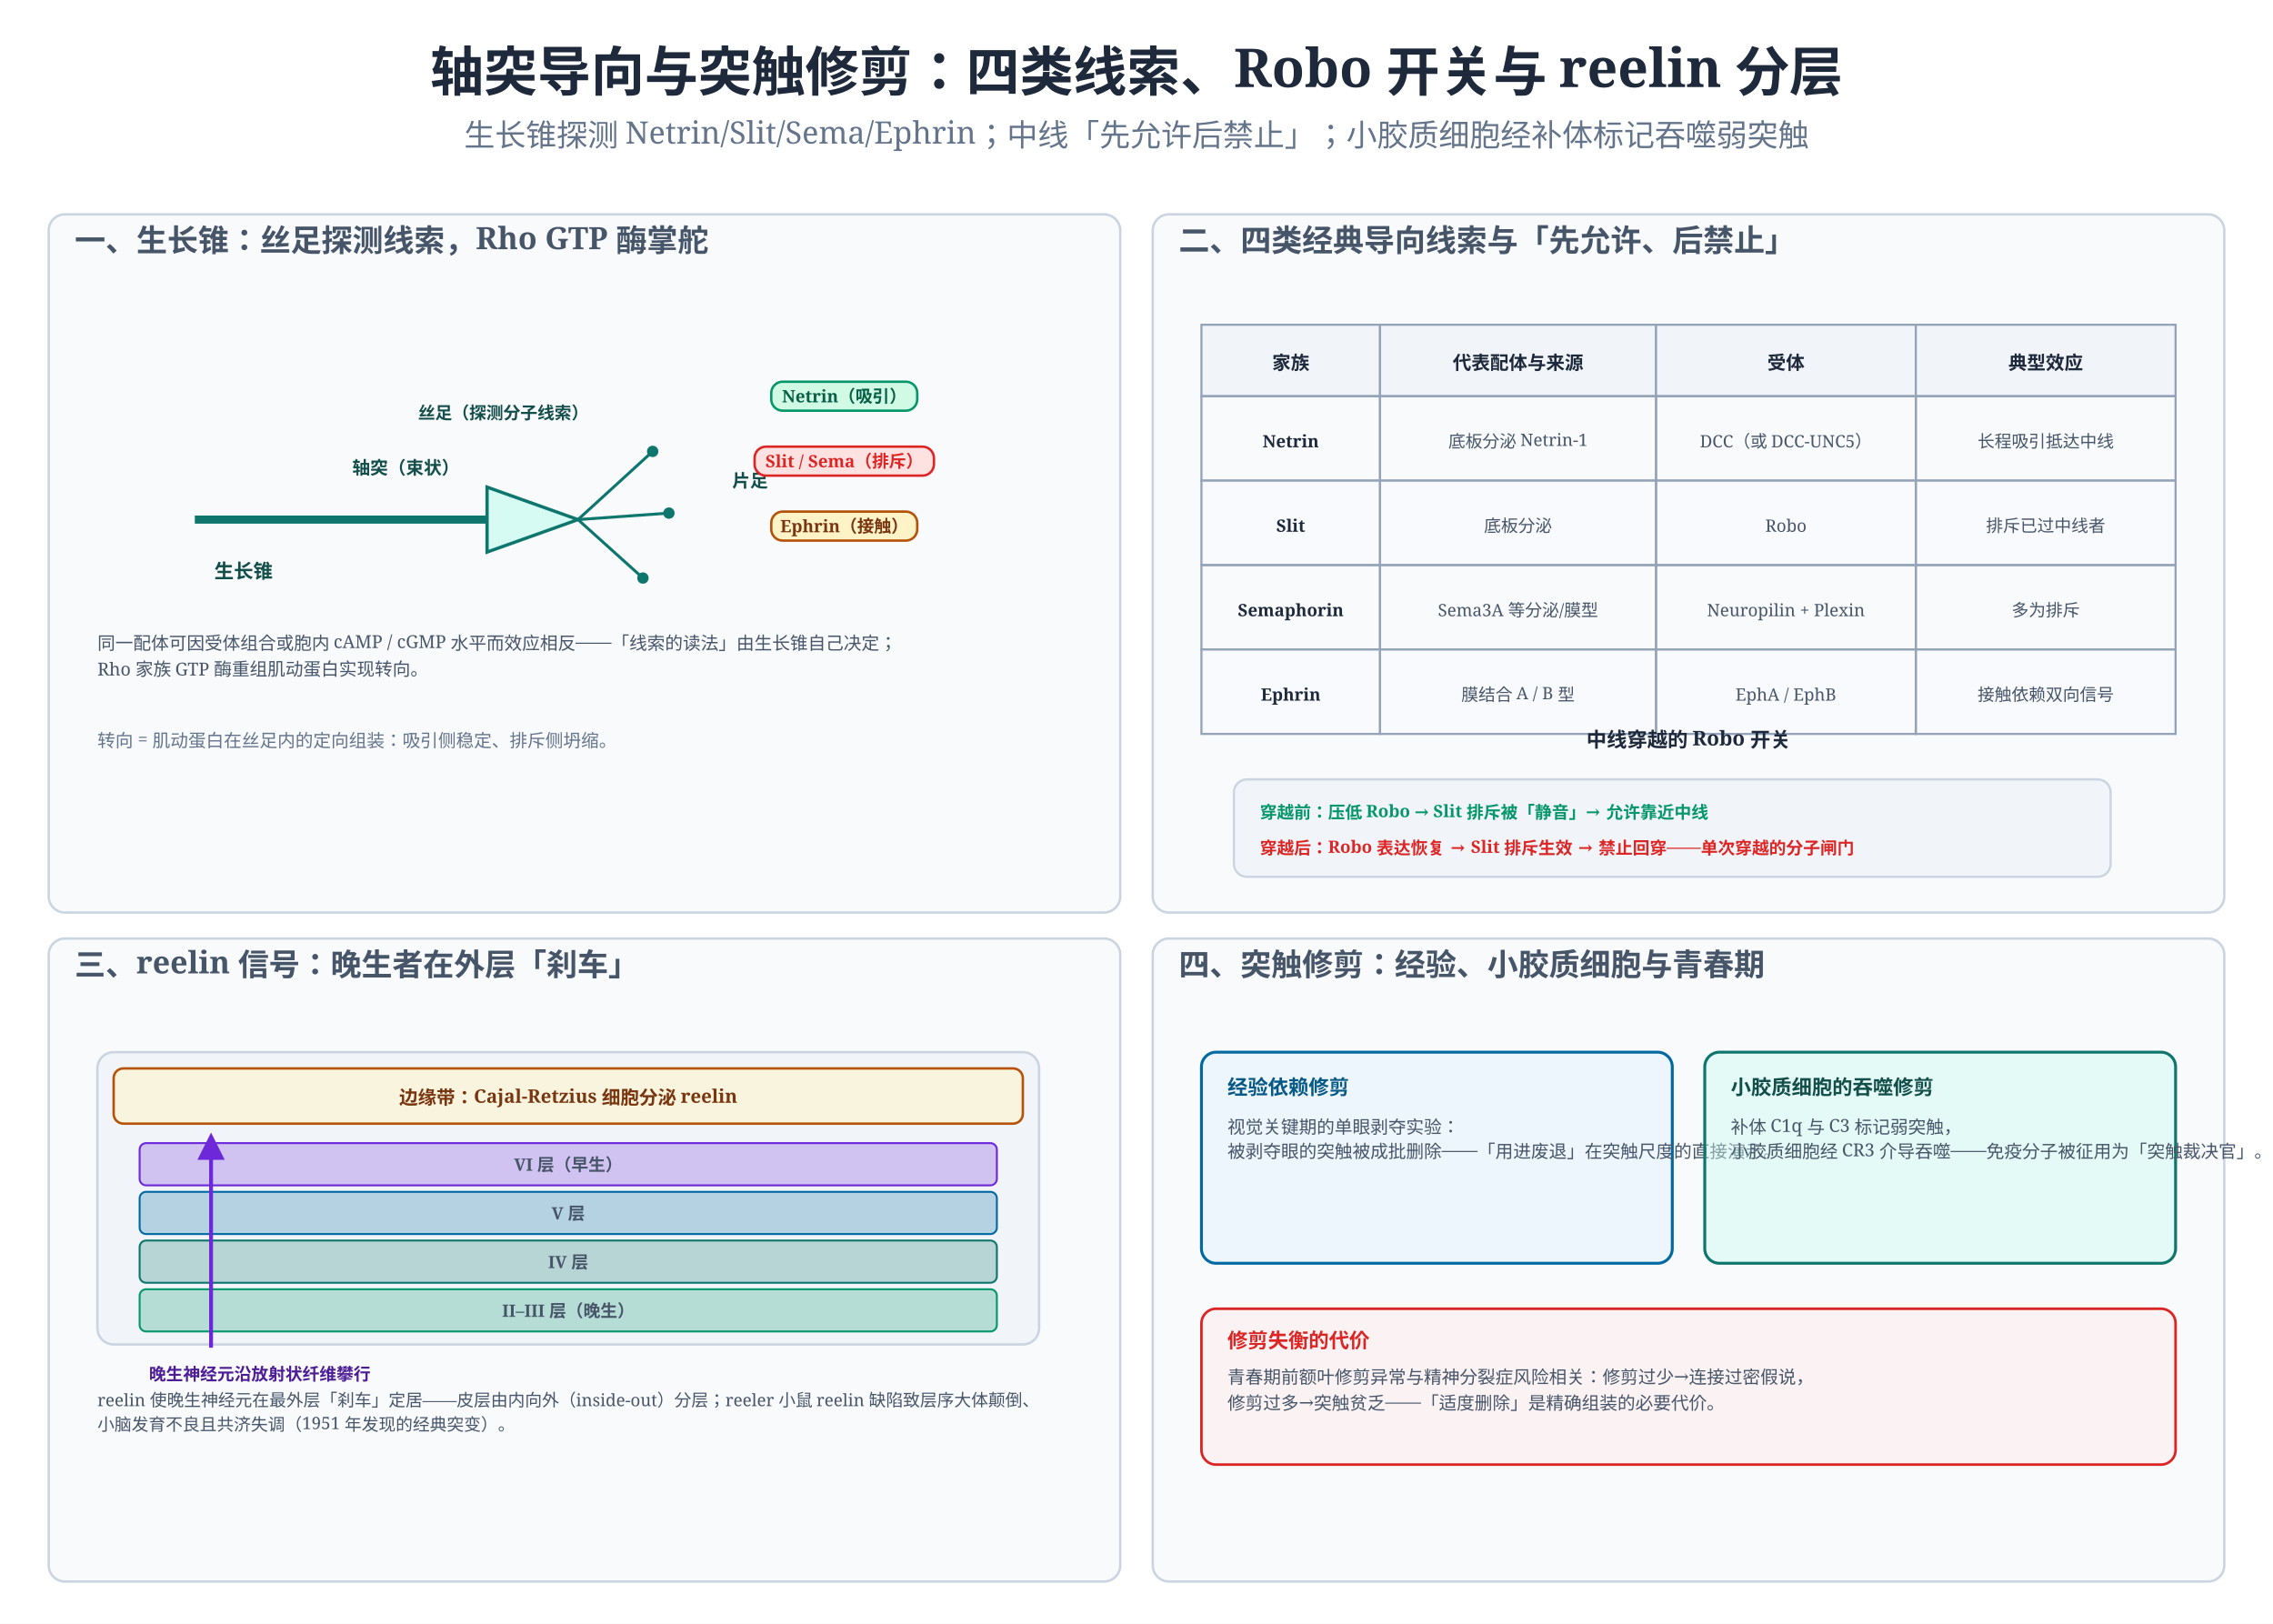
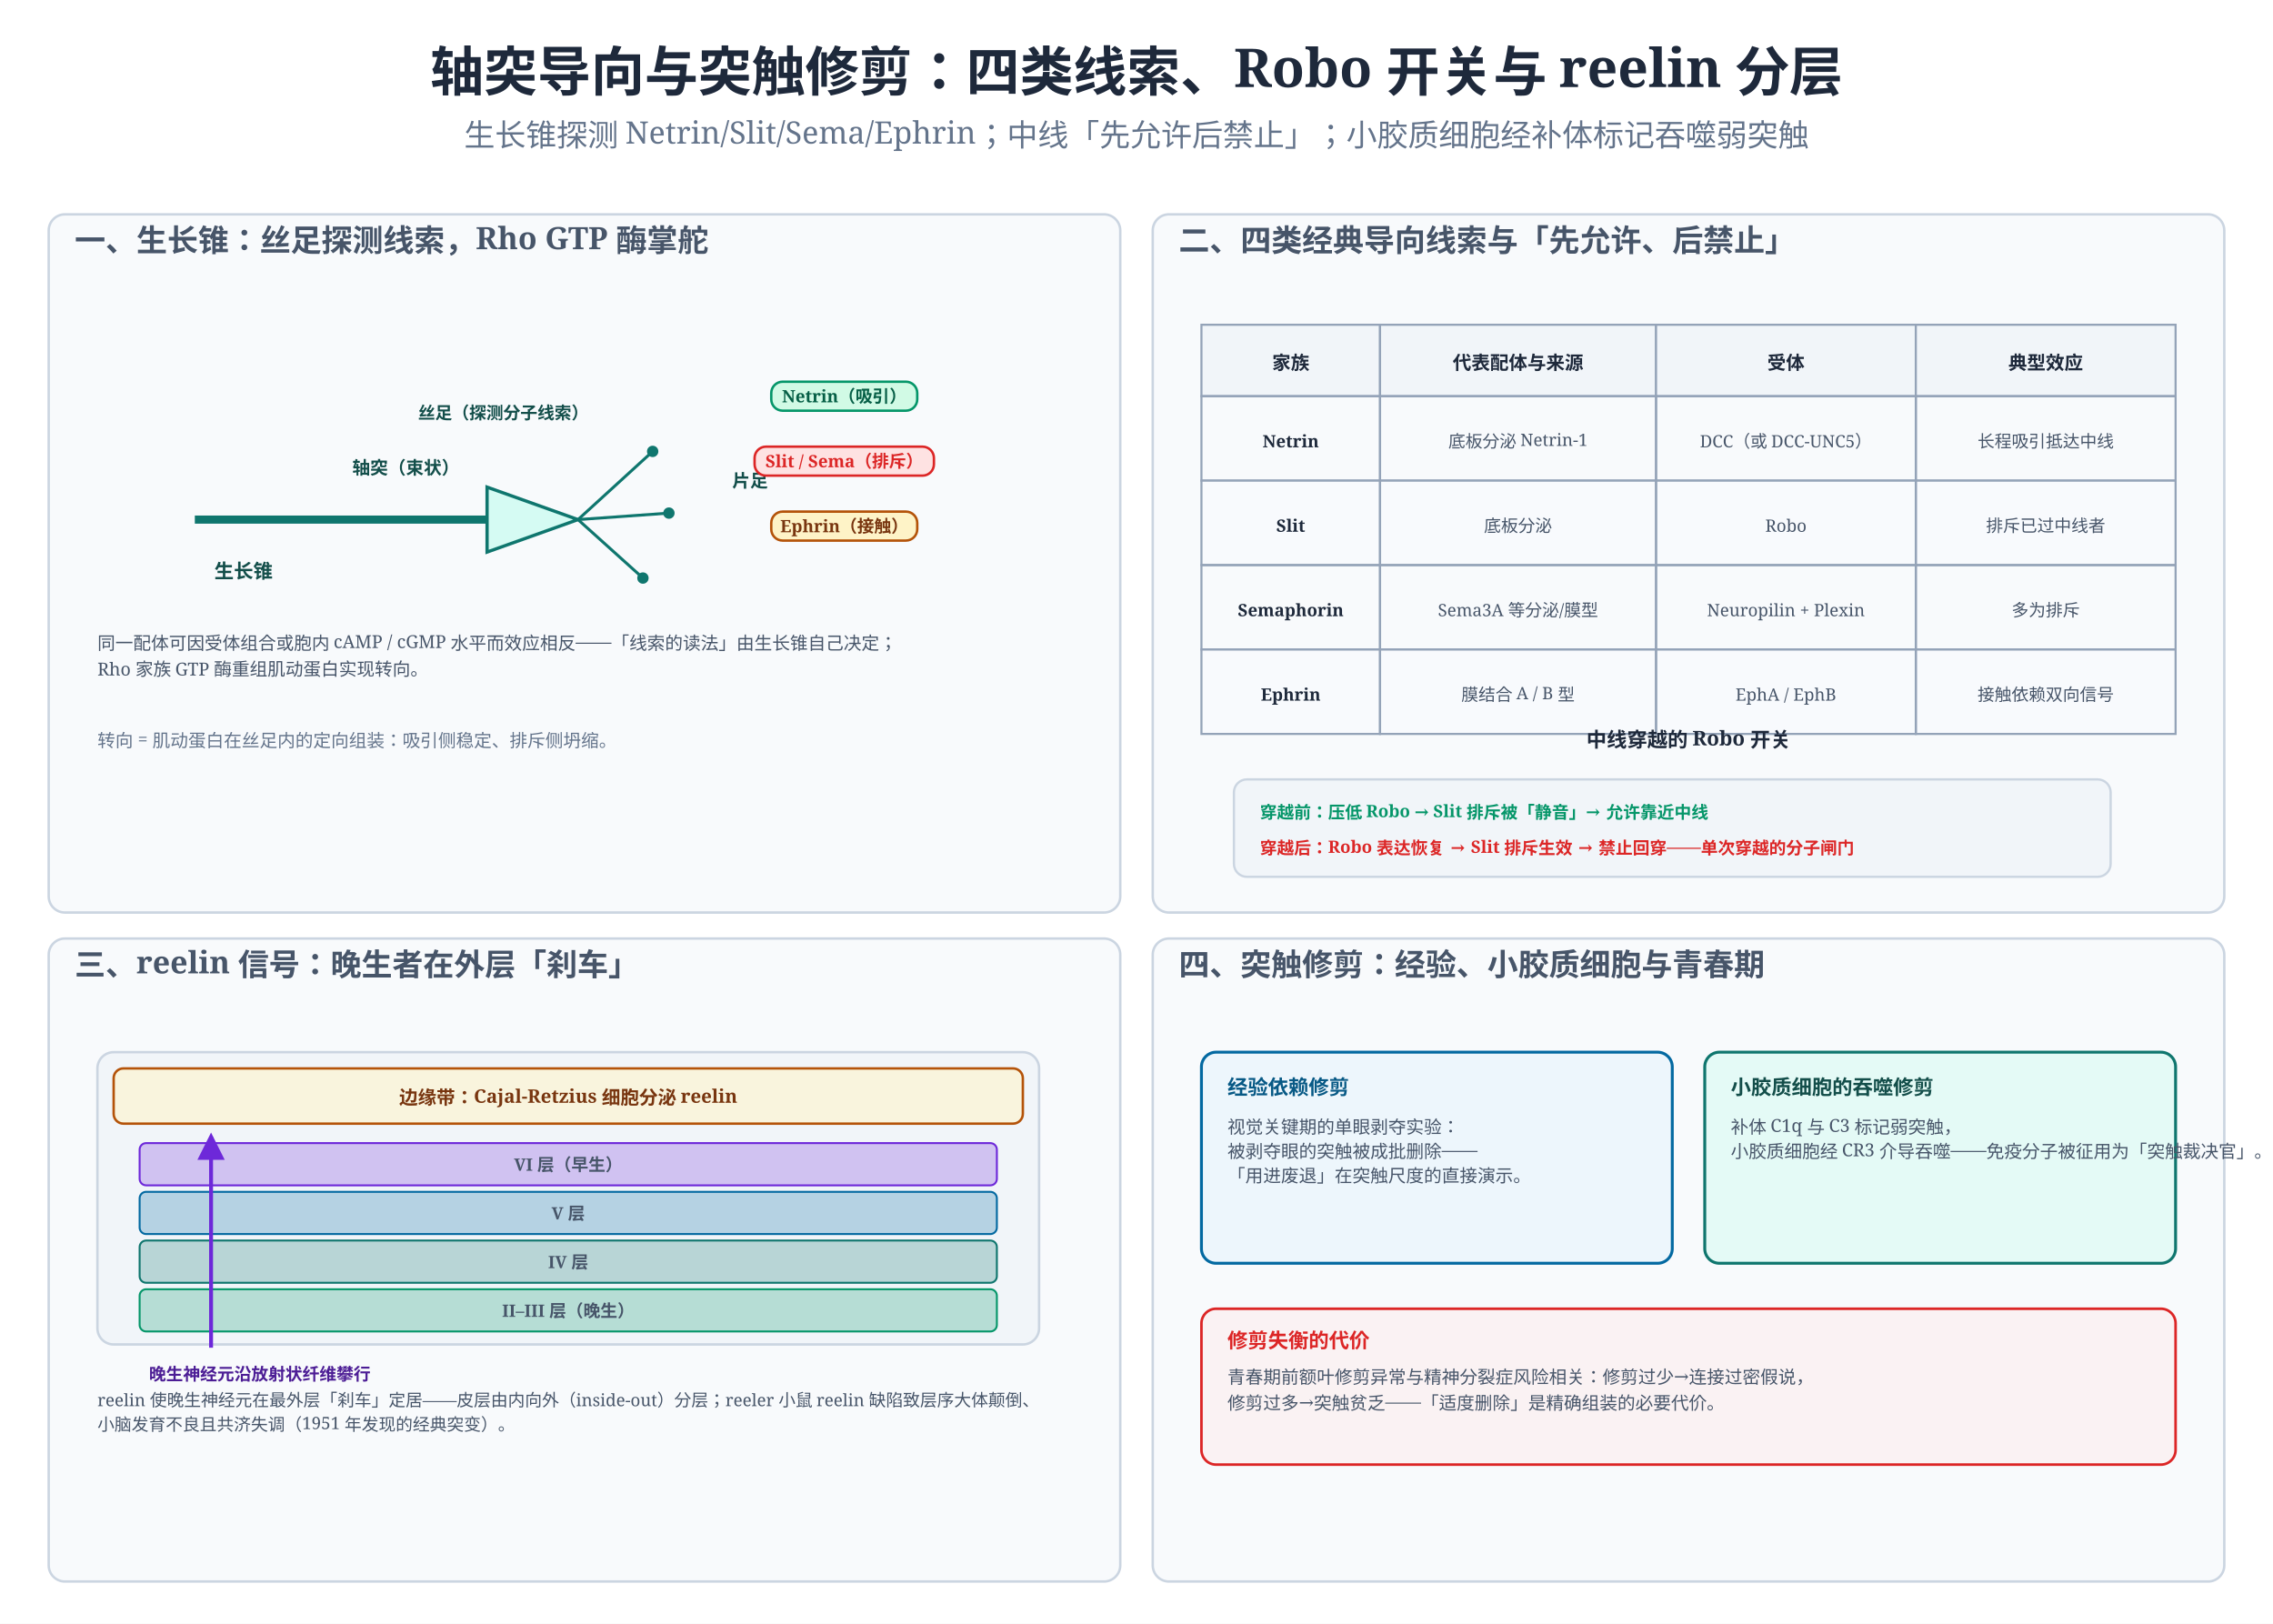
<svg xmlns="http://www.w3.org/2000/svg" width="1400" height="1000" viewBox="0 0 1400 1000" font-family="Noto Serif SC, LXGW WenKai, Songti SC, serif">
  <defs>
    <marker id="arr-ink" viewBox="0 0 10 10" refX="8.5" refY="5" markerWidth="7" markerHeight="7" orient="auto-start-reverse">
      <path d="M0,0 L10,5 L0,10 z" fill="#334155" />
    </marker>
    <marker id="arr-dna" viewBox="0 0 10 10" refX="8.5" refY="5" markerWidth="7" markerHeight="7" orient="auto-start-reverse">
      <path d="M0,0 L10,5 L0,10 z" fill="#0f766e" />
    </marker>
    <marker id="arr-rna" viewBox="0 0 10 10" refX="8.5" refY="5" markerWidth="7" markerHeight="7" orient="auto-start-reverse">
      <path d="M0,0 L10,5 L0,10 z" fill="#b45309" />
    </marker>
    <marker id="arr-pro" viewBox="0 0 10 10" refX="8.5" refY="5" markerWidth="7" markerHeight="7" orient="auto-start-reverse">
      <path d="M0,0 L10,5 L0,10 z" fill="#6d28d9" />
    </marker>
    <marker id="arr-enz" viewBox="0 0 10 10" refX="8.5" refY="5" markerWidth="7" markerHeight="7" orient="auto-start-reverse">
      <path d="M0,0 L10,5 L0,10 z" fill="#be185d" />
    </marker>
    <marker id="arr-acc" viewBox="0 0 10 10" refX="8.5" refY="5" markerWidth="7" markerHeight="7" orient="auto-start-reverse">
      <path d="M0,0 L10,5 L0,10 z" fill="#0369a1" />
    </marker>
    <marker id="arr-ok" viewBox="0 0 10 10" refX="8.5" refY="5" markerWidth="7" markerHeight="7" orient="auto-start-reverse">
      <path d="M0,0 L10,5 L0,10 z" fill="#059669" />
    </marker>
    <marker id="arr-warn" viewBox="0 0 10 10" refX="8.5" refY="5" markerWidth="7" markerHeight="7" orient="auto-start-reverse">
      <path d="M0,0 L10,5 L0,10 z" fill="#b45309" />
    </marker>
    <marker id="arr-bad" viewBox="0 0 10 10" refX="8.5" refY="5" markerWidth="7" markerHeight="7" orient="auto-start-reverse">
      <path d="M0,0 L10,5 L0,10 z" fill="#dc2626" />
    </marker>
    <marker id="arr-mute" viewBox="0 0 10 10" refX="8.5" refY="5" markerWidth="7" markerHeight="7" orient="auto-start-reverse">
      <path d="M0,0 L10,5 L0,10 z" fill="#94a3b8" />
    </marker>
  </defs>
  <rect x="0" y="0" width="1400" height="1000" fill="#ffffff" />
  <text x="700" y="56" text-anchor="middle" font-size="33" font-weight="700" fill="#1e293b">轴突导向与突触修剪：四类线索、Robo 开关与 reelin 分层</text>
  <text x="700" y="90" text-anchor="middle" font-size="19" fill="#64748b">生长锥探测 Netrin/Slit/Sema/Ephrin；中线「先允许后禁止」；小胶质细胞经补体标记吞噬弱突触</text>
  <rect x="30" y="132" width="660" height="430" rx="10" fill="#f8fafc" stroke="#cbd5e1" stroke-width="1.5" />
  <text x="46" y="154.84" font-size="19" fill="#475569" font-weight="700">一、生长锥：丝足探测线索，Rho GTP 酶掌舵</text>
  <line x1="120" y1="320" x2="300" y2="320" stroke="#0f766e" stroke-width="5" />
  <polygon points="300,300 356,320 300,340" fill="#ccfbf1" fill-opacity="0.8" stroke="#0f766e" stroke-width="2" />
  <line x1="356" y1="320" x2="402" y2="278" stroke="#0f766e" stroke-width="1.8" />
  <circle cx="402" cy="278" r="3.5" fill="#0f766e" />
  <line x1="356" y1="320" x2="412" y2="316" stroke="#0f766e" stroke-width="1.8" />
  <circle cx="412" cy="316" r="3.5" fill="#0f766e" />
  <line x1="356" y1="320" x2="396" y2="356" stroke="#0f766e" stroke-width="1.8" />
  <circle cx="396" cy="356" r="3.5" fill="#0f766e" />
  <text x="250" y="292" font-size="11" fill="#134e4a" text-anchor="middle" font-weight="700">轴突（束状）</text>
  <text x="462" y="300" font-size="11" fill="#134e4a" text-anchor="middle" font-weight="700">片足</text>
  <text x="310" y="258" font-size="10.5" fill="#134e4a" text-anchor="middle" font-weight="700">丝足（探测分子线索）</text>
  <text x="150" y="356" font-size="12" fill="#134e4a" text-anchor="middle" font-weight="700">生长锥</text>
  <rect x="475.039" y="235.075" width="89.921" height="17.85" rx="7" fill="#d1fae5" stroke="#059669" stroke-width="1.5" />
  <text x="520" y="247.78" font-size="10.5" fill="#065f46" text-anchor="middle" font-weight="700">Netrin（吸引）</text>
  <rect x="464.765" y="275.075" width="110.47" height="17.85" rx="7" fill="#fee2e2" stroke="#dc2626" stroke-width="1.5" />
  <text x="520" y="287.78" font-size="10.5" fill="#dc2626" text-anchor="middle" font-weight="700">Slit / Sema（排斥）</text>
  <rect x="475.039" y="315.075" width="89.921" height="17.85" rx="7" fill="#fef3c7" stroke="#b45309" stroke-width="1.5" />
  <text x="520" y="327.78" font-size="10.5" fill="#78350f" text-anchor="middle" font-weight="700">Ephrin（接触）</text>
  <text x="60" y="400" font-size="11" fill="#475569">同一配体可因受体组合或胞内 cAMP / cGMP 水平而效应相反——「线索的读法」由生长锥自己决定；</text>
  <text x="60" y="416" font-size="11" fill="#475569">Rho 家族 GTP 酶重组肌动蛋白实现转向。</text>
  <text x="60" y="460" font-size="11" fill="#64748b">转向 = 肌动蛋白在丝足内的定向组装：吸引侧稳定、排斥侧坍缩。</text>
  <rect x="710" y="132" width="660" height="430" rx="10" fill="#f8fafc" stroke="#cbd5e1" stroke-width="1.5" />
  <text x="726" y="154.84" font-size="19" fill="#475569" font-weight="700">二、四类经典导向线索与「先允许、后禁止」</text>
  <rect x="740" y="200" width="110" height="44" fill="#f1f5f9" stroke="#94a3b8" stroke-width="1.3" />
  <text x="795" y="227.5" font-size="11.5" fill="#1e293b" text-anchor="middle" font-weight="700">家族</text>
  <rect x="850" y="200" width="170" height="44" fill="#f1f5f9" stroke="#94a3b8" stroke-width="1.3" />
  <text x="935" y="227.5" font-size="11.5" fill="#1e293b" text-anchor="middle" font-weight="700">代表配体与来源</text>
  <rect x="1020" y="200" width="160" height="44" fill="#f1f5f9" stroke="#94a3b8" stroke-width="1.3" />
  <text x="1100" y="227.5" font-size="11.5" fill="#1e293b" text-anchor="middle" font-weight="700">受体</text>
  <rect x="1180" y="200" width="160" height="44" fill="#f1f5f9" stroke="#94a3b8" stroke-width="1.3" />
  <text x="1260" y="227.5" font-size="11.5" fill="#1e293b" text-anchor="middle" font-weight="700">典型效应</text>
  <rect x="740" y="244" width="110" height="52" fill="none" stroke="#94a3b8" stroke-width="1.3" />
  <text x="795" y="275.5" font-size="10.5" fill="#1e293b" text-anchor="middle" font-weight="700">Netrin</text>
  <rect x="850" y="244" width="170" height="52" fill="none" stroke="#94a3b8" stroke-width="1.3" />
  <text x="935" y="275.5" font-size="10.5" fill="#475569" text-anchor="middle" font-weight="500">底板分泌 Netrin-1</text>
  <rect x="1020" y="244" width="160" height="52" fill="none" stroke="#94a3b8" stroke-width="1.3" />
  <text x="1100" y="275.5" font-size="10.5" fill="#475569" text-anchor="middle" font-weight="500">DCC（或 DCC-UNC5）</text>
  <rect x="1180" y="244" width="160" height="52" fill="none" stroke="#94a3b8" stroke-width="1.3" />
  <text x="1260" y="275.5" font-size="10.5" fill="#475569" text-anchor="middle" font-weight="500">长程吸引抵达中线</text>
  <rect x="740" y="296" width="600" height="52" fill="#f8fafc" fill-opacity="0.85" />
  <rect x="740" y="296" width="110" height="52" fill="none" stroke="#94a3b8" stroke-width="1.3" />
  <text x="795" y="327.5" font-size="10.5" fill="#1e293b" text-anchor="middle" font-weight="700">Slit</text>
  <rect x="850" y="296" width="170" height="52" fill="none" stroke="#94a3b8" stroke-width="1.3" />
  <text x="935" y="327.5" font-size="10.5" fill="#475569" text-anchor="middle" font-weight="500">底板分泌</text>
  <rect x="1020" y="296" width="160" height="52" fill="none" stroke="#94a3b8" stroke-width="1.3" />
  <text x="1100" y="327.5" font-size="10.5" fill="#475569" text-anchor="middle" font-weight="500">Robo</text>
  <rect x="1180" y="296" width="160" height="52" fill="none" stroke="#94a3b8" stroke-width="1.3" />
  <text x="1260" y="327.5" font-size="10.5" fill="#475569" text-anchor="middle" font-weight="500">排斥已过中线者</text>
  <rect x="740" y="348" width="110" height="52" fill="none" stroke="#94a3b8" stroke-width="1.3" />
  <text x="795" y="379.5" font-size="10.5" fill="#1e293b" text-anchor="middle" font-weight="700">Semaphorin</text>
  <rect x="850" y="348" width="170" height="52" fill="none" stroke="#94a3b8" stroke-width="1.3" />
  <text x="935" y="379.5" font-size="10.5" fill="#475569" text-anchor="middle" font-weight="500">Sema3A 等分泌/膜型</text>
  <rect x="1020" y="348" width="160" height="52" fill="none" stroke="#94a3b8" stroke-width="1.3" />
  <text x="1100" y="379.5" font-size="10.5" fill="#475569" text-anchor="middle" font-weight="500">Neuropilin + Plexin</text>
  <rect x="1180" y="348" width="160" height="52" fill="none" stroke="#94a3b8" stroke-width="1.3" />
  <text x="1260" y="379.5" font-size="10.5" fill="#475569" text-anchor="middle" font-weight="500">多为排斥</text>
  <rect x="740" y="400" width="600" height="52" fill="#f8fafc" fill-opacity="0.85" />
  <rect x="740" y="400" width="110" height="52" fill="none" stroke="#94a3b8" stroke-width="1.3" />
  <text x="795" y="431.5" font-size="10.5" fill="#1e293b" text-anchor="middle" font-weight="700">Ephrin</text>
  <rect x="850" y="400" width="170" height="52" fill="none" stroke="#94a3b8" stroke-width="1.3" />
  <text x="935" y="431.5" font-size="10.5" fill="#475569" text-anchor="middle" font-weight="500">膜结合 A / B 型</text>
  <rect x="1020" y="400" width="160" height="52" fill="none" stroke="#94a3b8" stroke-width="1.3" />
  <text x="1100" y="431.5" font-size="10.5" fill="#475569" text-anchor="middle" font-weight="500">EphA / EphB</text>
  <rect x="1180" y="400" width="160" height="52" fill="none" stroke="#94a3b8" stroke-width="1.3" />
  <text x="1260" y="431.5" font-size="10.5" fill="#475569" text-anchor="middle" font-weight="500">接触依赖双向信号</text>
  <text x="1040" y="460" font-size="12.5" fill="#1e293b" text-anchor="middle" font-weight="700">中线穿越的 Robo 开关</text>
  <rect x="760" y="480" width="540" height="60" rx="8" fill="#f1f5f9" stroke="#cbd5e1" stroke-width="1.4" />
  <text x="776" y="504" font-size="10.5" fill="#059669" font-weight="700">穿越前：压低 Robo → Slit 排斥被「静音」→ 允许靠近中线</text>
  <text x="776" y="526" font-size="10.5" fill="#dc2626" font-weight="700">穿越后：Robo 表达恢复 → Slit 排斥生效 → 禁止回穿——单次穿越的分子闸门</text>
  <rect x="30" y="578" width="660" height="396" rx="10" fill="#f8fafc" stroke="#cbd5e1" stroke-width="1.5" />
  <text x="46" y="600.84" font-size="19" fill="#475569" font-weight="700">三、reelin 信号：晚生者在外层「刹车」</text>
  <rect x="60" y="648" width="580" height="180" rx="10" fill="#f1f5f9" stroke="#cbd5e1" stroke-width="1.5" />
  <rect x="70" y="658" width="560" height="34" rx="6" fill="#fef3c7" fill-opacity="0.55" stroke="#b45309" stroke-width="1.5" />
  <text x="350" y="680" font-size="11.5" fill="#78350f" text-anchor="middle" font-weight="700">边缘带：Cajal-Retzius 细胞分泌 reelin</text>
  <rect x="86" y="704" width="528" height="26" rx="4" fill="#6d28d9" fill-opacity="0.25" stroke="#6d28d9" stroke-width="1.2" />
  <text x="350" y="721" font-size="10.5" fill="#475569" text-anchor="middle" font-weight="600">VI 层（早生）</text>
  <rect x="86" y="734" width="528" height="26" rx="4" fill="#0369a1" fill-opacity="0.25" stroke="#0369a1" stroke-width="1.2" />
  <text x="350" y="751" font-size="10.5" fill="#475569" text-anchor="middle" font-weight="600">V 层</text>
  <rect x="86" y="764" width="528" height="26" rx="4" fill="#0f766e" fill-opacity="0.25" stroke="#0f766e" stroke-width="1.2" />
  <text x="350" y="781" font-size="10.5" fill="#475569" text-anchor="middle" font-weight="600">IV 层</text>
  <rect x="86" y="794" width="528" height="26" rx="4" fill="#059669" fill-opacity="0.25" stroke="#059669" stroke-width="1.2" />
  <text x="350" y="811" font-size="10.5" fill="#475569" text-anchor="middle" font-weight="600">II–III 层（晚生）</text>
  <line x1="130" y1="830" x2="130" y2="700" stroke="#6d28d9" stroke-width="2.4" marker-end="url(#arr-pro)" />
  <text x="160" y="850" font-size="10.5" fill="#4c1d95" text-anchor="middle" font-weight="700">晚生神经元沿放射状纤维攀行</text>
  <text x="60" y="866" font-size="10.5" fill="#475569">reelin 使晚生神经元在最外层「刹车」定居——皮层由内向外（inside-out）分层；reeler 小鼠 reelin 缺陷致层序大体颠倒、</text>
  <text x="60" y="881" font-size="10.5" fill="#475569">小脑发育不良且共济失调（1951 年发现的经典突变）。</text>
  <rect x="710" y="578" width="660" height="396" rx="10" fill="#f8fafc" stroke="#cbd5e1" stroke-width="1.5" />
  <text x="726" y="600.84" font-size="19" fill="#475569" font-weight="700">四、突触修剪：经验、小胶质细胞与青春期</text>
  <rect x="740" y="648" width="290" height="130" rx="9" fill="#e0f2fe" fill-opacity="0.45" stroke="#0369a1" stroke-width="1.8" />
  <text x="756" y="674" font-size="12.5" fill="#075985" font-weight="700">经验依赖修剪</text>
  <text x="756" y="698" font-size="11" fill="#475569">视觉关键期的单眼剥夺实验：</text>
-   <text x="756" y="713" font-size="11" fill="#475569">被剥夺眼的突触被成批删除——「用进废退」在突触尺度的直接演示。</text>
+   <text x="756" y="713" font-size="11" fill="#475569">被剥夺眼的突触被成批删除——</text>
+   <text x="756" y="728" font-size="11" fill="#475569">「用进废退」在突触尺度的直接演示。</text>
  <rect x="1050" y="648" width="290" height="130" rx="9" fill="#ccfbf1" fill-opacity="0.45" stroke="#0f766e" stroke-width="1.8" />
  <text x="1066" y="674" font-size="12.5" fill="#134e4a" font-weight="700">小胶质细胞的吞噬修剪</text>
  <text x="1066" y="698" font-size="11" fill="#475569">补体 C1q 与 C3 标记弱突触，</text>
  <text x="1066" y="713" font-size="11" fill="#475569">小胶质细胞经 CR3 介导吞噬——免疫分子被征用为「突触裁决官」。</text>
  <rect x="740" y="806" width="600" height="96" rx="9" fill="#fee2e2" fill-opacity="0.35" stroke="#dc2626" stroke-width="1.6" />
  <text x="756" y="830" font-size="12.5" fill="#dc2626" font-weight="700">修剪失衡的代价</text>
  <text x="756" y="852" font-size="11" fill="#475569">青春期前额叶修剪异常与精神分裂症风险相关：修剪过少→连接过密假说，</text>
  <text x="756" y="868" font-size="11" fill="#475569">修剪过多→突触贫乏——「适度删除」是精确组装的必要代价。</text>
</svg>
